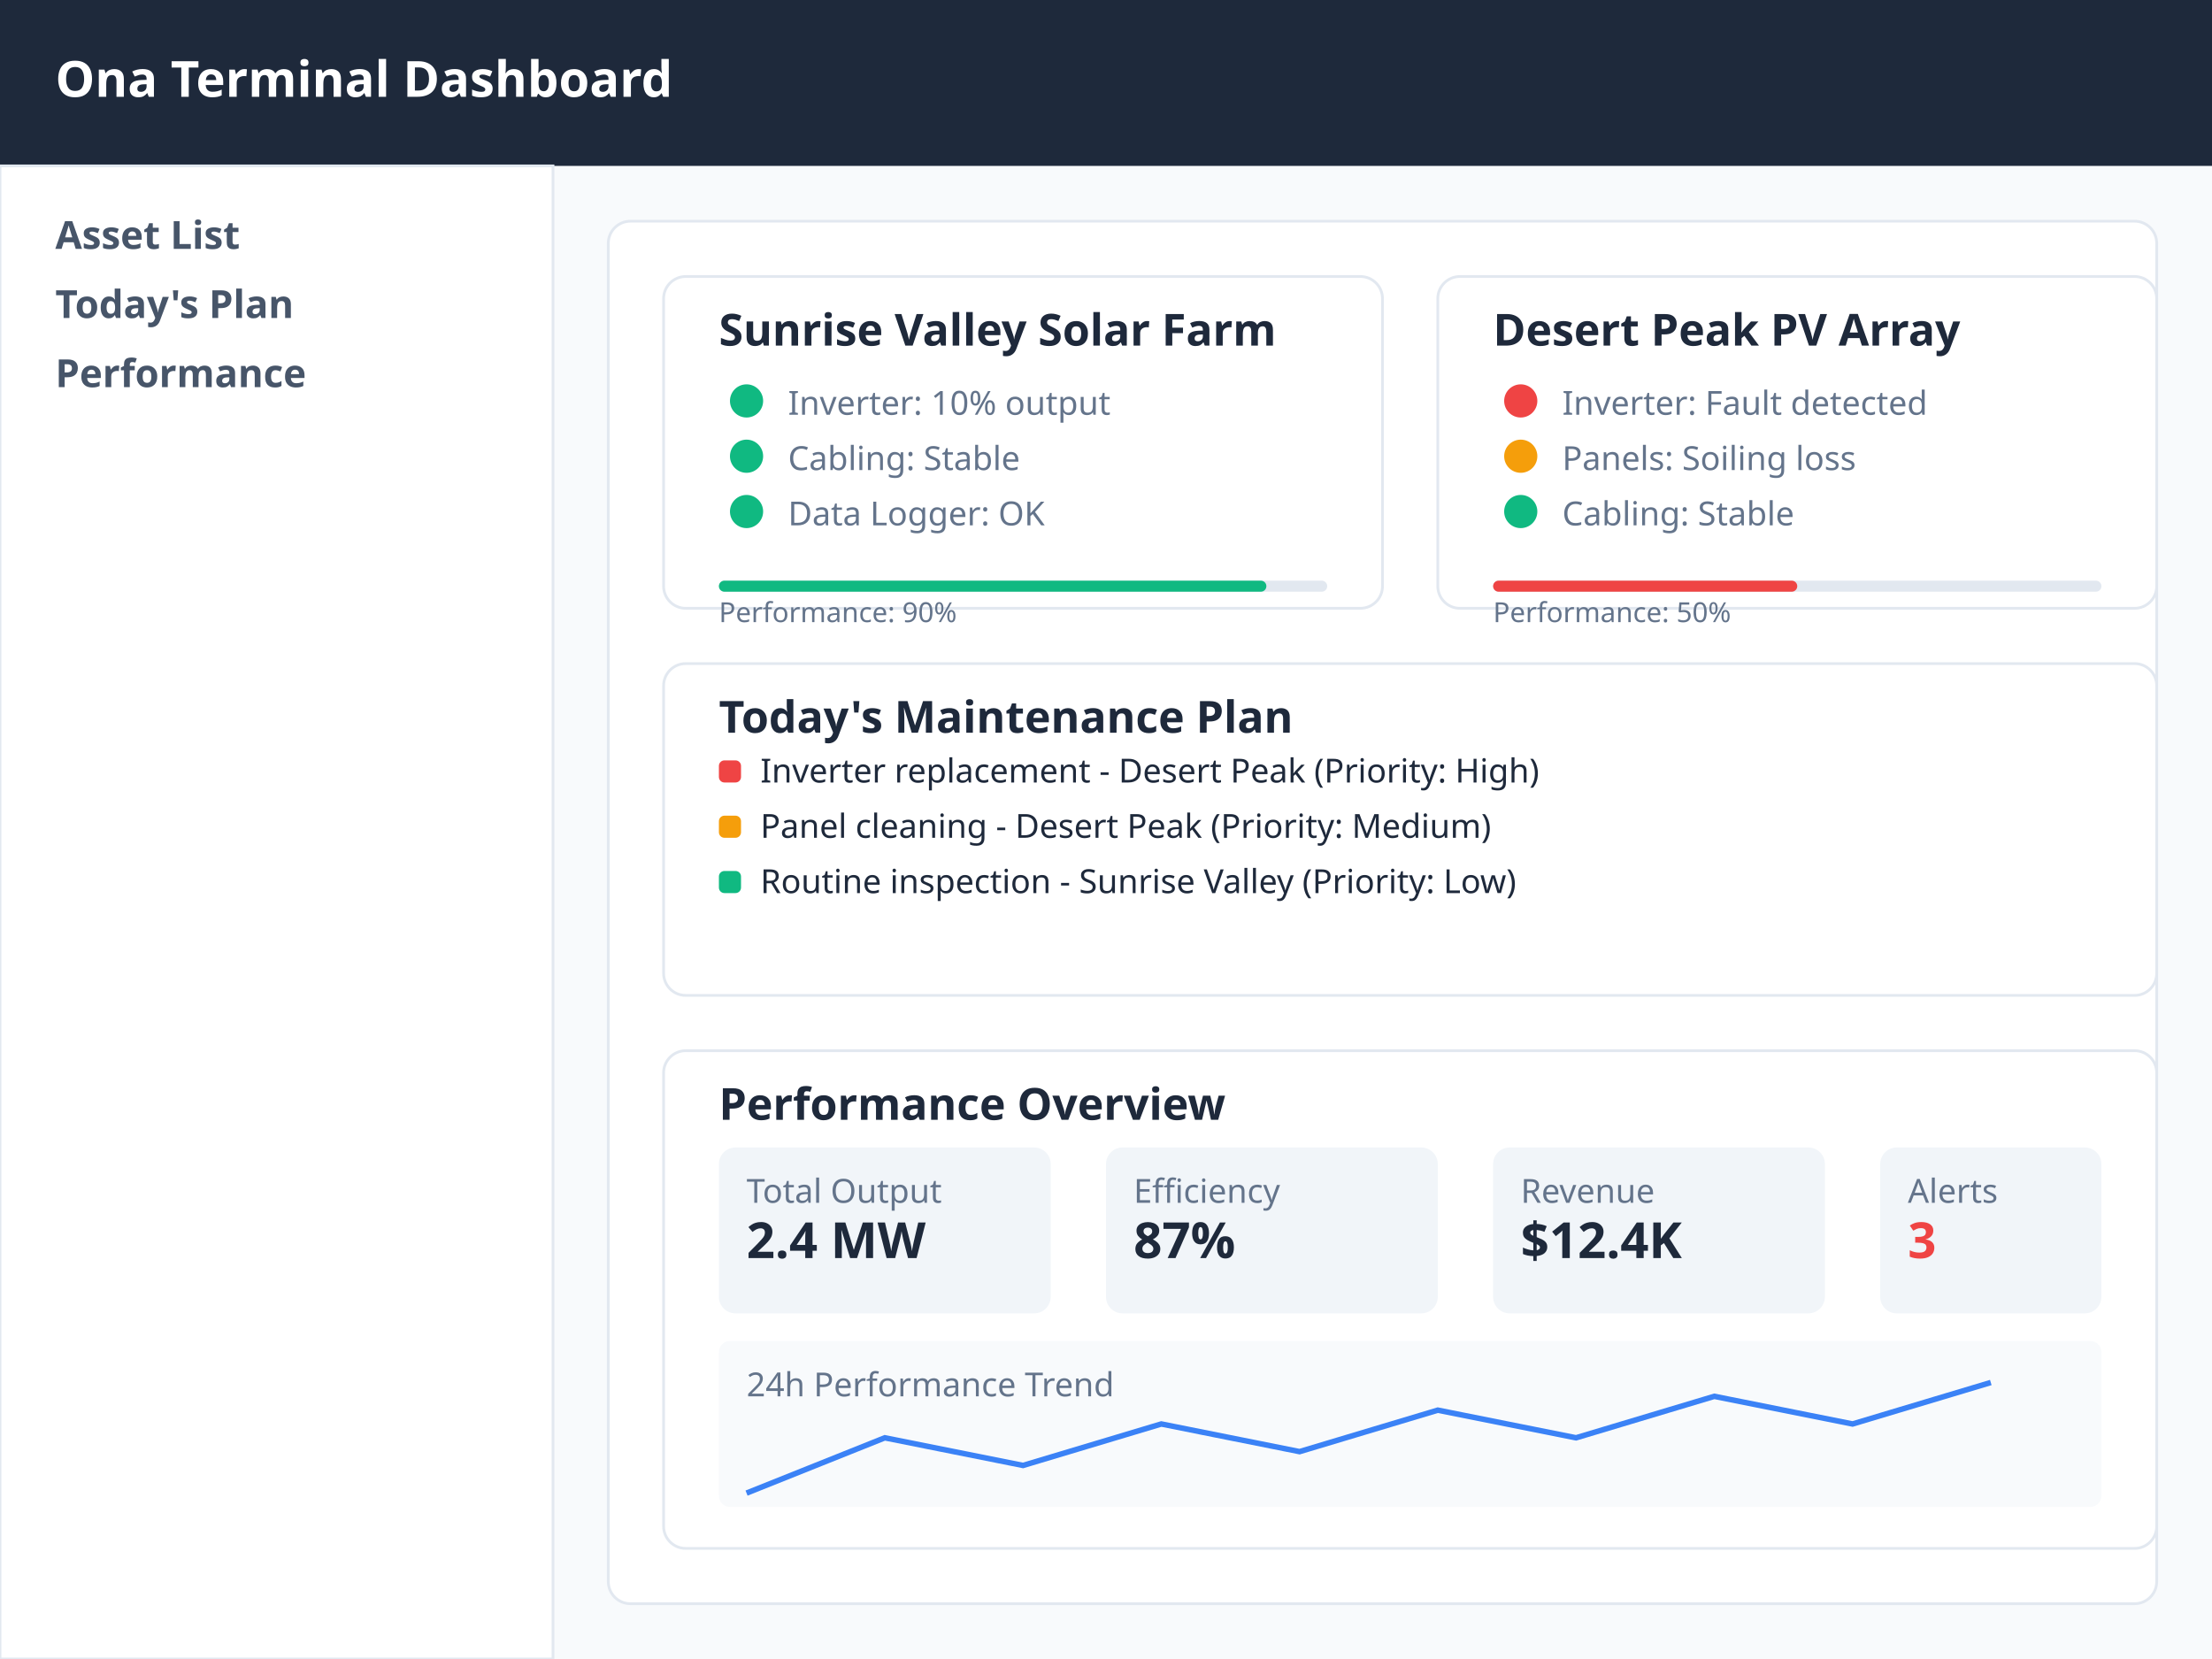
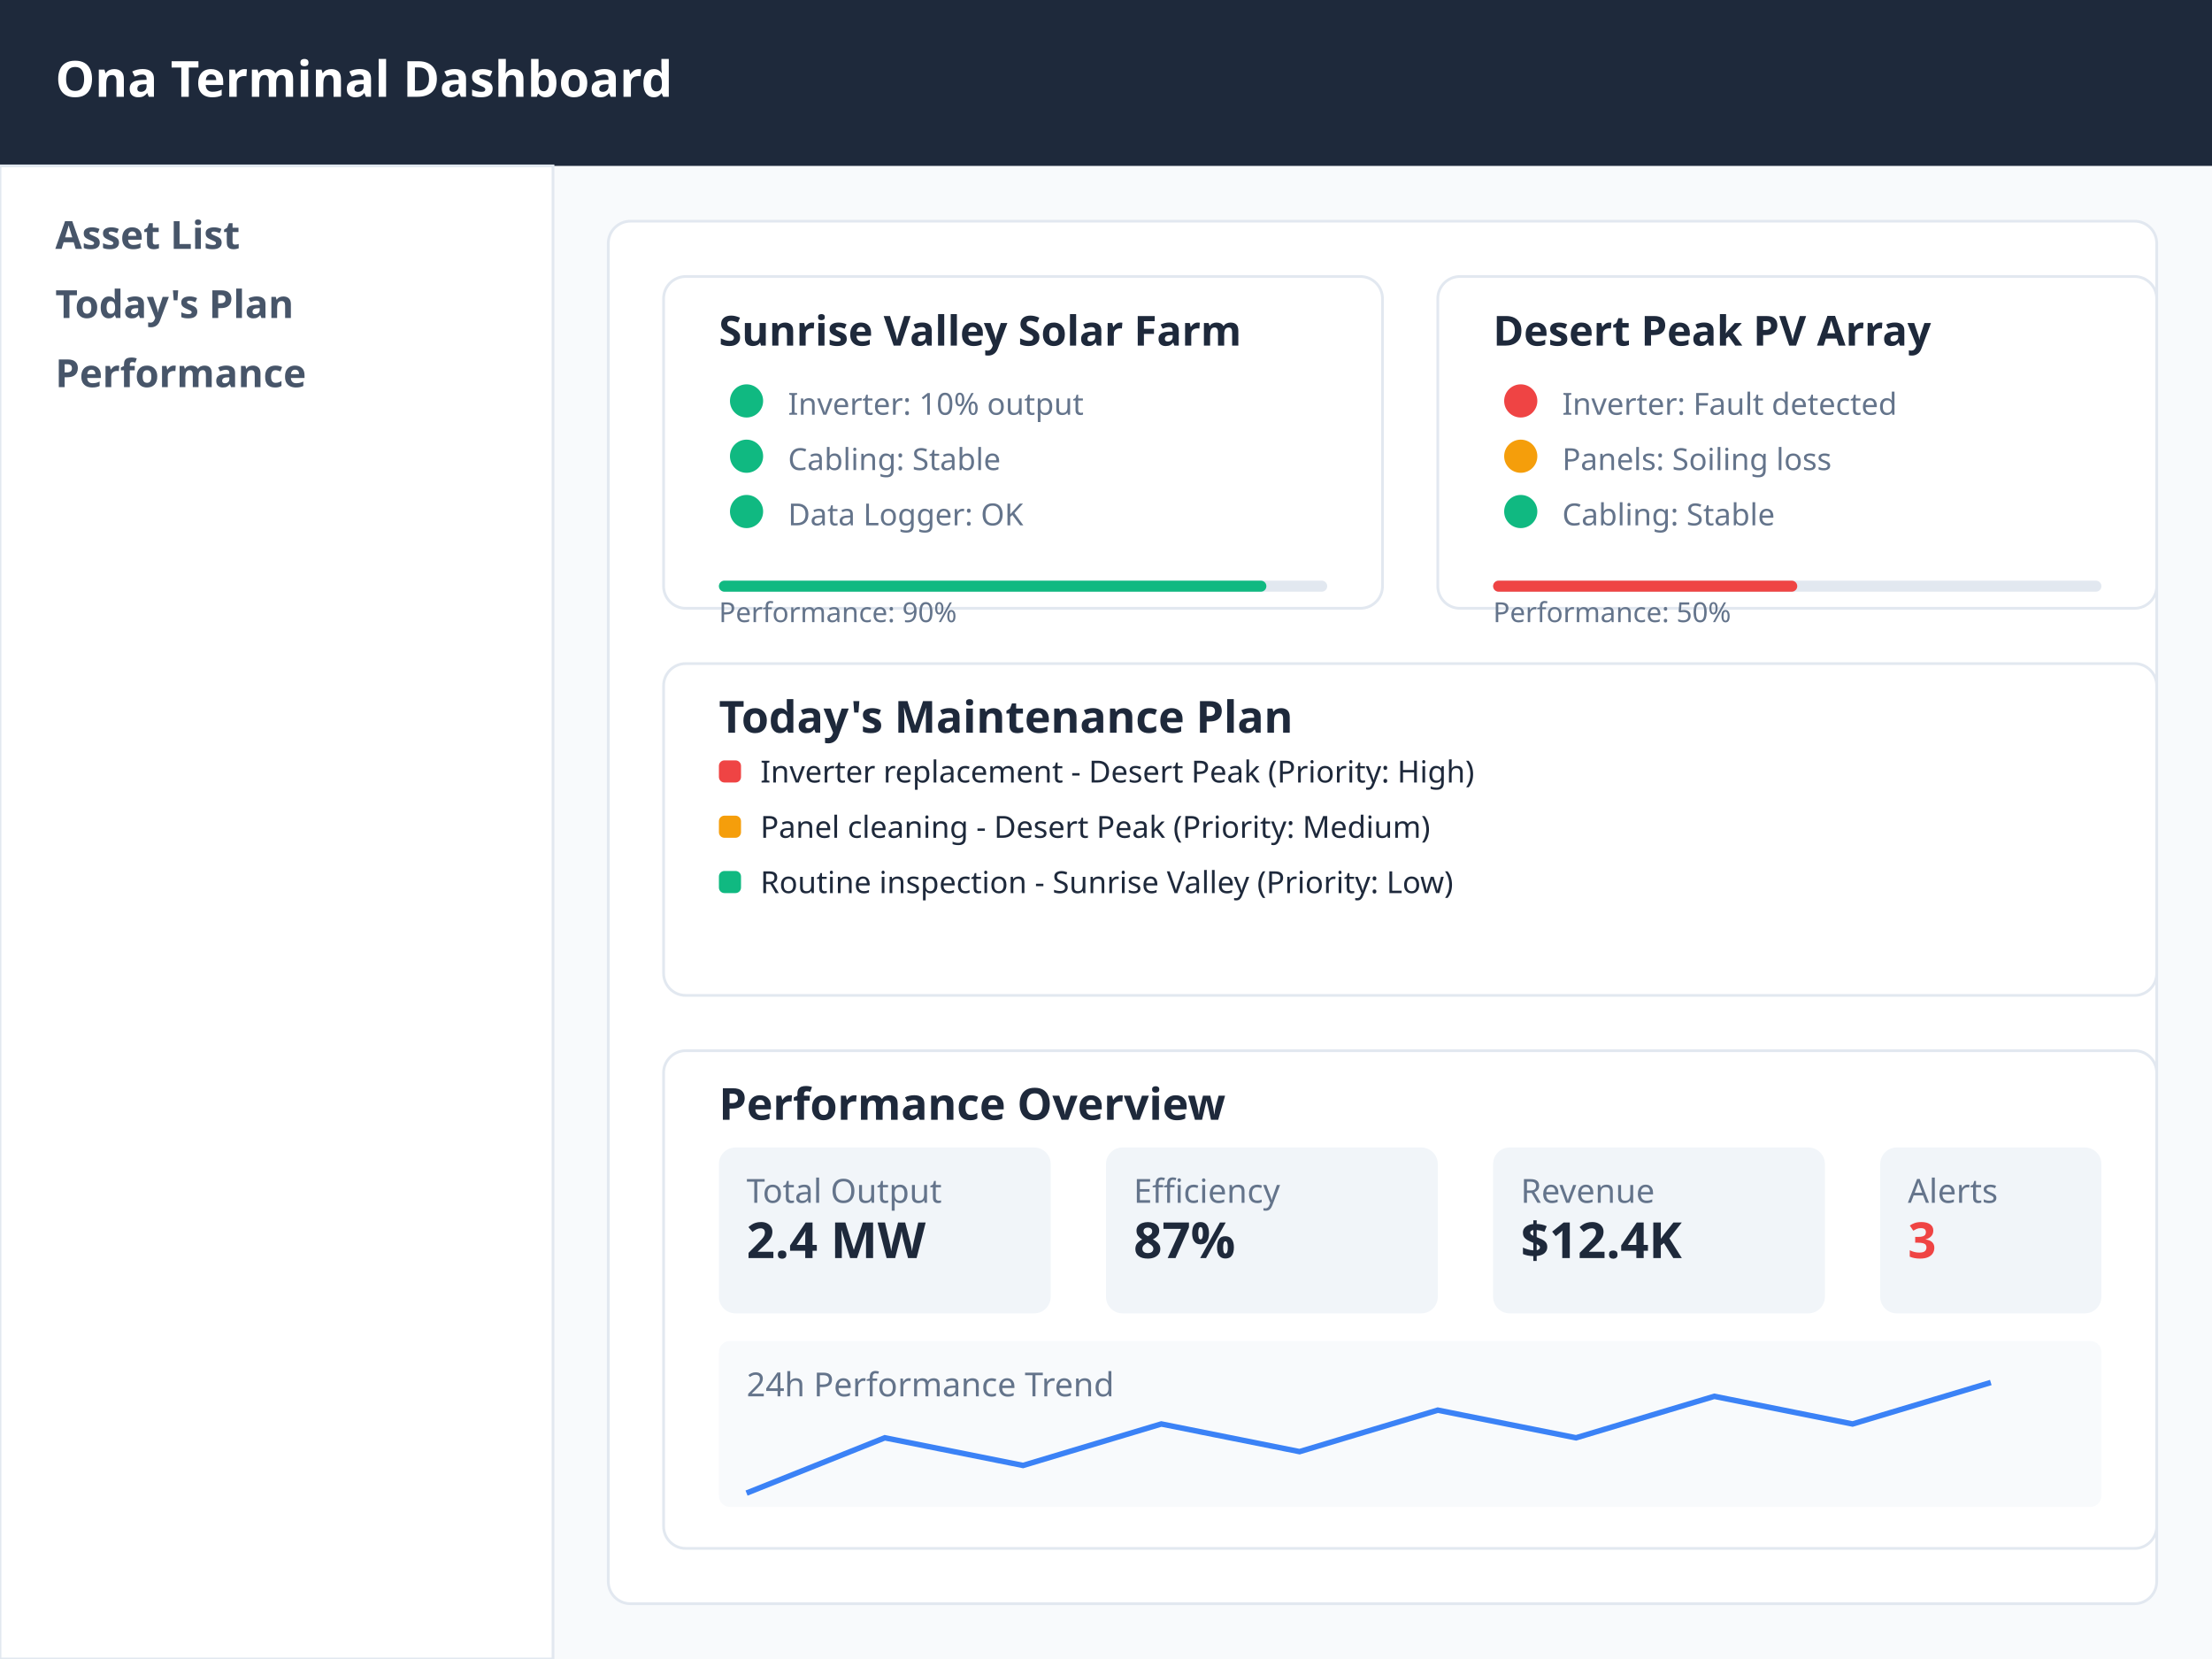
<svg xmlns="http://www.w3.org/2000/svg" width="800" height="600" viewBox="0 0 800 600">
  <rect width="800" height="600" fill="#f8fafc" />
  <rect x="0" y="0" width="800" height="60" fill="#1e293b" />
  <text x="20" y="35" font-family="system-ui, sans-serif" font-size="18" font-weight="600" fill="white">Ona Terminal Dashboard</text>
  <rect x="0" y="60" width="200" height="540" fill="#ffffff" stroke="#e2e8f0" stroke-width="1" />
  <text x="20" y="90" font-family="system-ui, sans-serif" font-size="14" font-weight="600" fill="#475569">Asset List</text>
  <text x="20" y="115" font-family="system-ui, sans-serif" font-size="14" font-weight="600" fill="#475569">Today's Plan</text>
  <text x="20" y="140" font-family="system-ui, sans-serif" font-size="14" font-weight="600" fill="#475569">Performance</text>
  <rect x="220" y="80" width="560" height="500" fill="#ffffff" rx="8" stroke="#e2e8f0" stroke-width="1" />
  <rect x="240" y="100" width="260" height="120" fill="#ffffff" rx="8" stroke="#e2e8f0" stroke-width="1" />
-   <text x="260" y="125" font-family="system-ui, sans-serif" font-size="16" font-weight="600" fill="#1e293b">Sunrise Valley Solar Farm</text>
+   <text x="260" y="125" font-family="system-ui, sans-serif" font-size="15" font-weight="600" fill="#1e293b">Sunrise Valley Solar Farm</text>
  <circle cx="270" cy="145" r="6" fill="#10b981" />
-   <text x="285" y="150" font-family="system-ui, sans-serif" font-size="12" fill="#64748b">Inverter: 10% output</text>
+   <text x="285" y="150" font-family="system-ui, sans-serif" font-size="11" fill="#64748b">Inverter: 10% output</text>
  <circle cx="270" cy="165" r="6" fill="#10b981" />
-   <text x="285" y="170" font-family="system-ui, sans-serif" font-size="12" fill="#64748b">Cabling: Stable</text>
+   <text x="285" y="170" font-family="system-ui, sans-serif" font-size="11" fill="#64748b">Cabling: Stable</text>
  <circle cx="270" cy="185" r="6" fill="#10b981" />
-   <text x="285" y="190" font-family="system-ui, sans-serif" font-size="12" fill="#64748b">Data Logger: OK</text>
+   <text x="285" y="190" font-family="system-ui, sans-serif" font-size="11" fill="#64748b">Data Logger: OK</text>
  <rect x="260" y="210" width="220" height="4" fill="#e2e8f0" rx="2" />
  <rect x="260" y="210" width="198" height="4" fill="#10b981" rx="2" />
  <text x="260" y="225" font-family="system-ui, sans-serif" font-size="10" fill="#64748b">Performance: 90%</text>
  <rect x="520" y="100" width="260" height="120" fill="#ffffff" rx="8" stroke="#e2e8f0" stroke-width="1" />
-   <text x="540" y="125" font-family="system-ui, sans-serif" font-size="16" font-weight="600" fill="#1e293b">Desert Peak PV Array</text>
+   <text x="540" y="125" font-family="system-ui, sans-serif" font-size="15" font-weight="600" fill="#1e293b">Desert Peak PV Array</text>
  <circle cx="550" cy="145" r="6" fill="#ef4444" />
-   <text x="565" y="150" font-family="system-ui, sans-serif" font-size="12" fill="#64748b">Inverter: Fault detected</text>
+   <text x="565" y="150" font-family="system-ui, sans-serif" font-size="11" fill="#64748b">Inverter: Fault detected</text>
  <circle cx="550" cy="165" r="6" fill="#f59e0b" />
-   <text x="565" y="170" font-family="system-ui, sans-serif" font-size="12" fill="#64748b">Panels: Soiling loss</text>
+   <text x="565" y="170" font-family="system-ui, sans-serif" font-size="11" fill="#64748b">Panels: Soiling loss</text>
  <circle cx="550" cy="185" r="6" fill="#10b981" />
-   <text x="565" y="190" font-family="system-ui, sans-serif" font-size="12" fill="#64748b">Cabling: Stable</text>
+   <text x="565" y="190" font-family="system-ui, sans-serif" font-size="11" fill="#64748b">Cabling: Stable</text>
  <rect x="540" y="210" width="220" height="4" fill="#e2e8f0" rx="2" />
  <rect x="540" y="210" width="110" height="4" fill="#ef4444" rx="2" />
  <text x="540" y="225" font-family="system-ui, sans-serif" font-size="10" fill="#64748b">Performance: 50%</text>
  <rect x="240" y="240" width="540" height="120" fill="#ffffff" rx="8" stroke="#e2e8f0" stroke-width="1" />
  <text x="260" y="265" font-family="system-ui, sans-serif" font-size="16" font-weight="600" fill="#1e293b">Today's Maintenance Plan</text>
  <rect x="260" y="275" width="8" height="8" fill="#ef4444" rx="2" />
-   <text x="275" y="283" font-family="system-ui, sans-serif" font-size="12" fill="#1e293b">Inverter replacement - Desert Peak (Priority: High)</text>
+   <text x="275" y="283" font-family="system-ui, sans-serif" font-size="11" fill="#1e293b">Inverter replacement - Desert Peak (Priority: High)</text>
  <rect x="260" y="295" width="8" height="8" fill="#f59e0b" rx="2" />
-   <text x="275" y="303" font-family="system-ui, sans-serif" font-size="12" fill="#1e293b">Panel cleaning - Desert Peak (Priority: Medium)</text>
+   <text x="275" y="303" font-family="system-ui, sans-serif" font-size="11" fill="#1e293b">Panel cleaning - Desert Peak (Priority: Medium)</text>
  <rect x="260" y="315" width="8" height="8" fill="#10b981" rx="2" />
-   <text x="275" y="323" font-family="system-ui, sans-serif" font-size="12" fill="#1e293b">Routine inspection - Sunrise Valley (Priority: Low)</text>
+   <text x="275" y="323" font-family="system-ui, sans-serif" font-size="11" fill="#1e293b">Routine inspection - Sunrise Valley (Priority: Low)</text>
  <rect x="240" y="380" width="540" height="180" fill="#ffffff" rx="8" stroke="#e2e8f0" stroke-width="1" />
  <text x="260" y="405" font-family="system-ui, sans-serif" font-size="16" font-weight="600" fill="#1e293b">Performance Overview</text>
  <rect x="260" y="415" width="120" height="60" fill="#f1f5f9" rx="6" />
  <text x="270" y="435" font-family="system-ui, sans-serif" font-size="12" fill="#64748b">Total Output</text>
  <text x="270" y="455" font-family="system-ui, sans-serif" font-size="18" font-weight="600" fill="#1e293b">2.4 MW</text>
  <rect x="400" y="415" width="120" height="60" fill="#f1f5f9" rx="6" />
  <text x="410" y="435" font-family="system-ui, sans-serif" font-size="12" fill="#64748b">Efficiency</text>
  <text x="410" y="455" font-family="system-ui, sans-serif" font-size="18" font-weight="600" fill="#1e293b">87%</text>
  <rect x="540" y="415" width="120" height="60" fill="#f1f5f9" rx="6" />
  <text x="550" y="435" font-family="system-ui, sans-serif" font-size="12" fill="#64748b">Revenue</text>
  <text x="550" y="455" font-family="system-ui, sans-serif" font-size="18" font-weight="600" fill="#1e293b">$12.4K</text>
  <rect x="680" y="415" width="80" height="60" fill="#f1f5f9" rx="6" />
  <text x="690" y="435" font-family="system-ui, sans-serif" font-size="12" fill="#64748b">Alerts</text>
  <text x="690" y="455" font-family="system-ui, sans-serif" font-size="18" font-weight="600" fill="#ef4444">3</text>
  <rect x="260" y="485" width="500" height="60" fill="#f8fafc" rx="4" />
  <text x="270" y="505" font-family="system-ui, sans-serif" font-size="12" fill="#64748b">24h Performance Trend</text>
  <path d="M 270 540 L 320 520 L 370 530 L 420 515 L 470 525 L 520 510 L 570 520 L 620 505 L 670 515 L 720 500" stroke="#3b82f6" stroke-width="2" fill="none" />
</svg>
